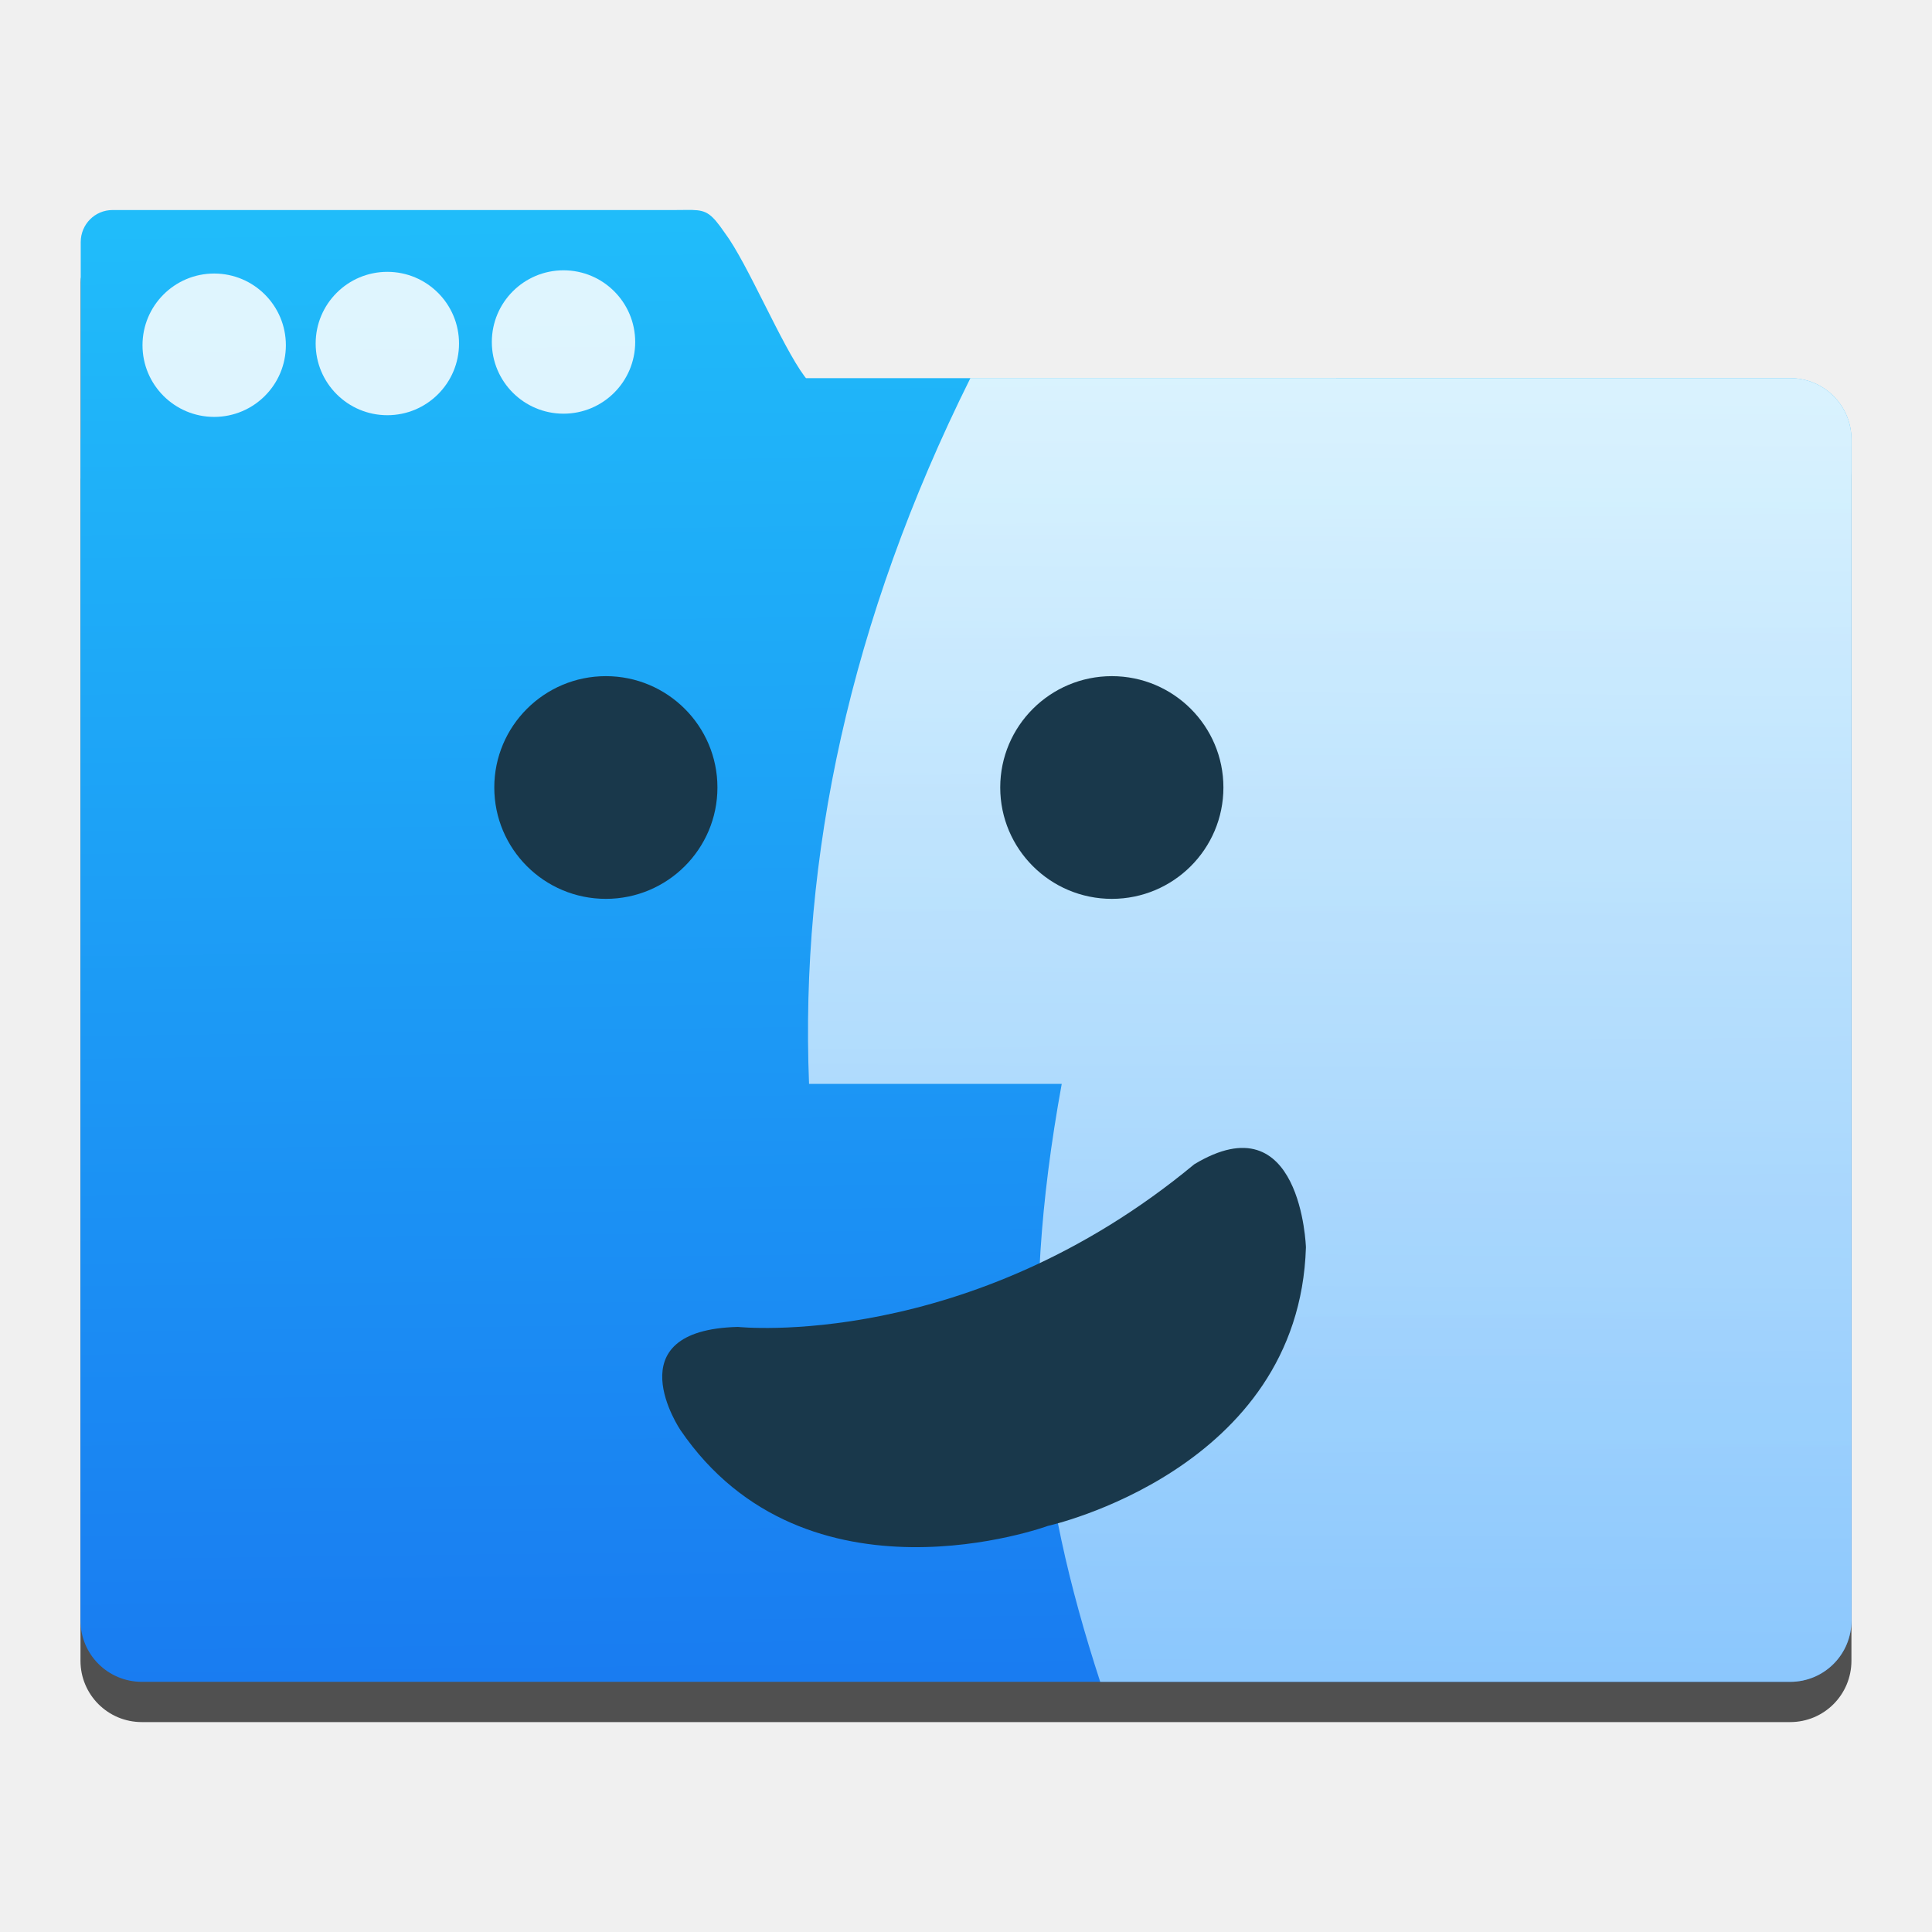
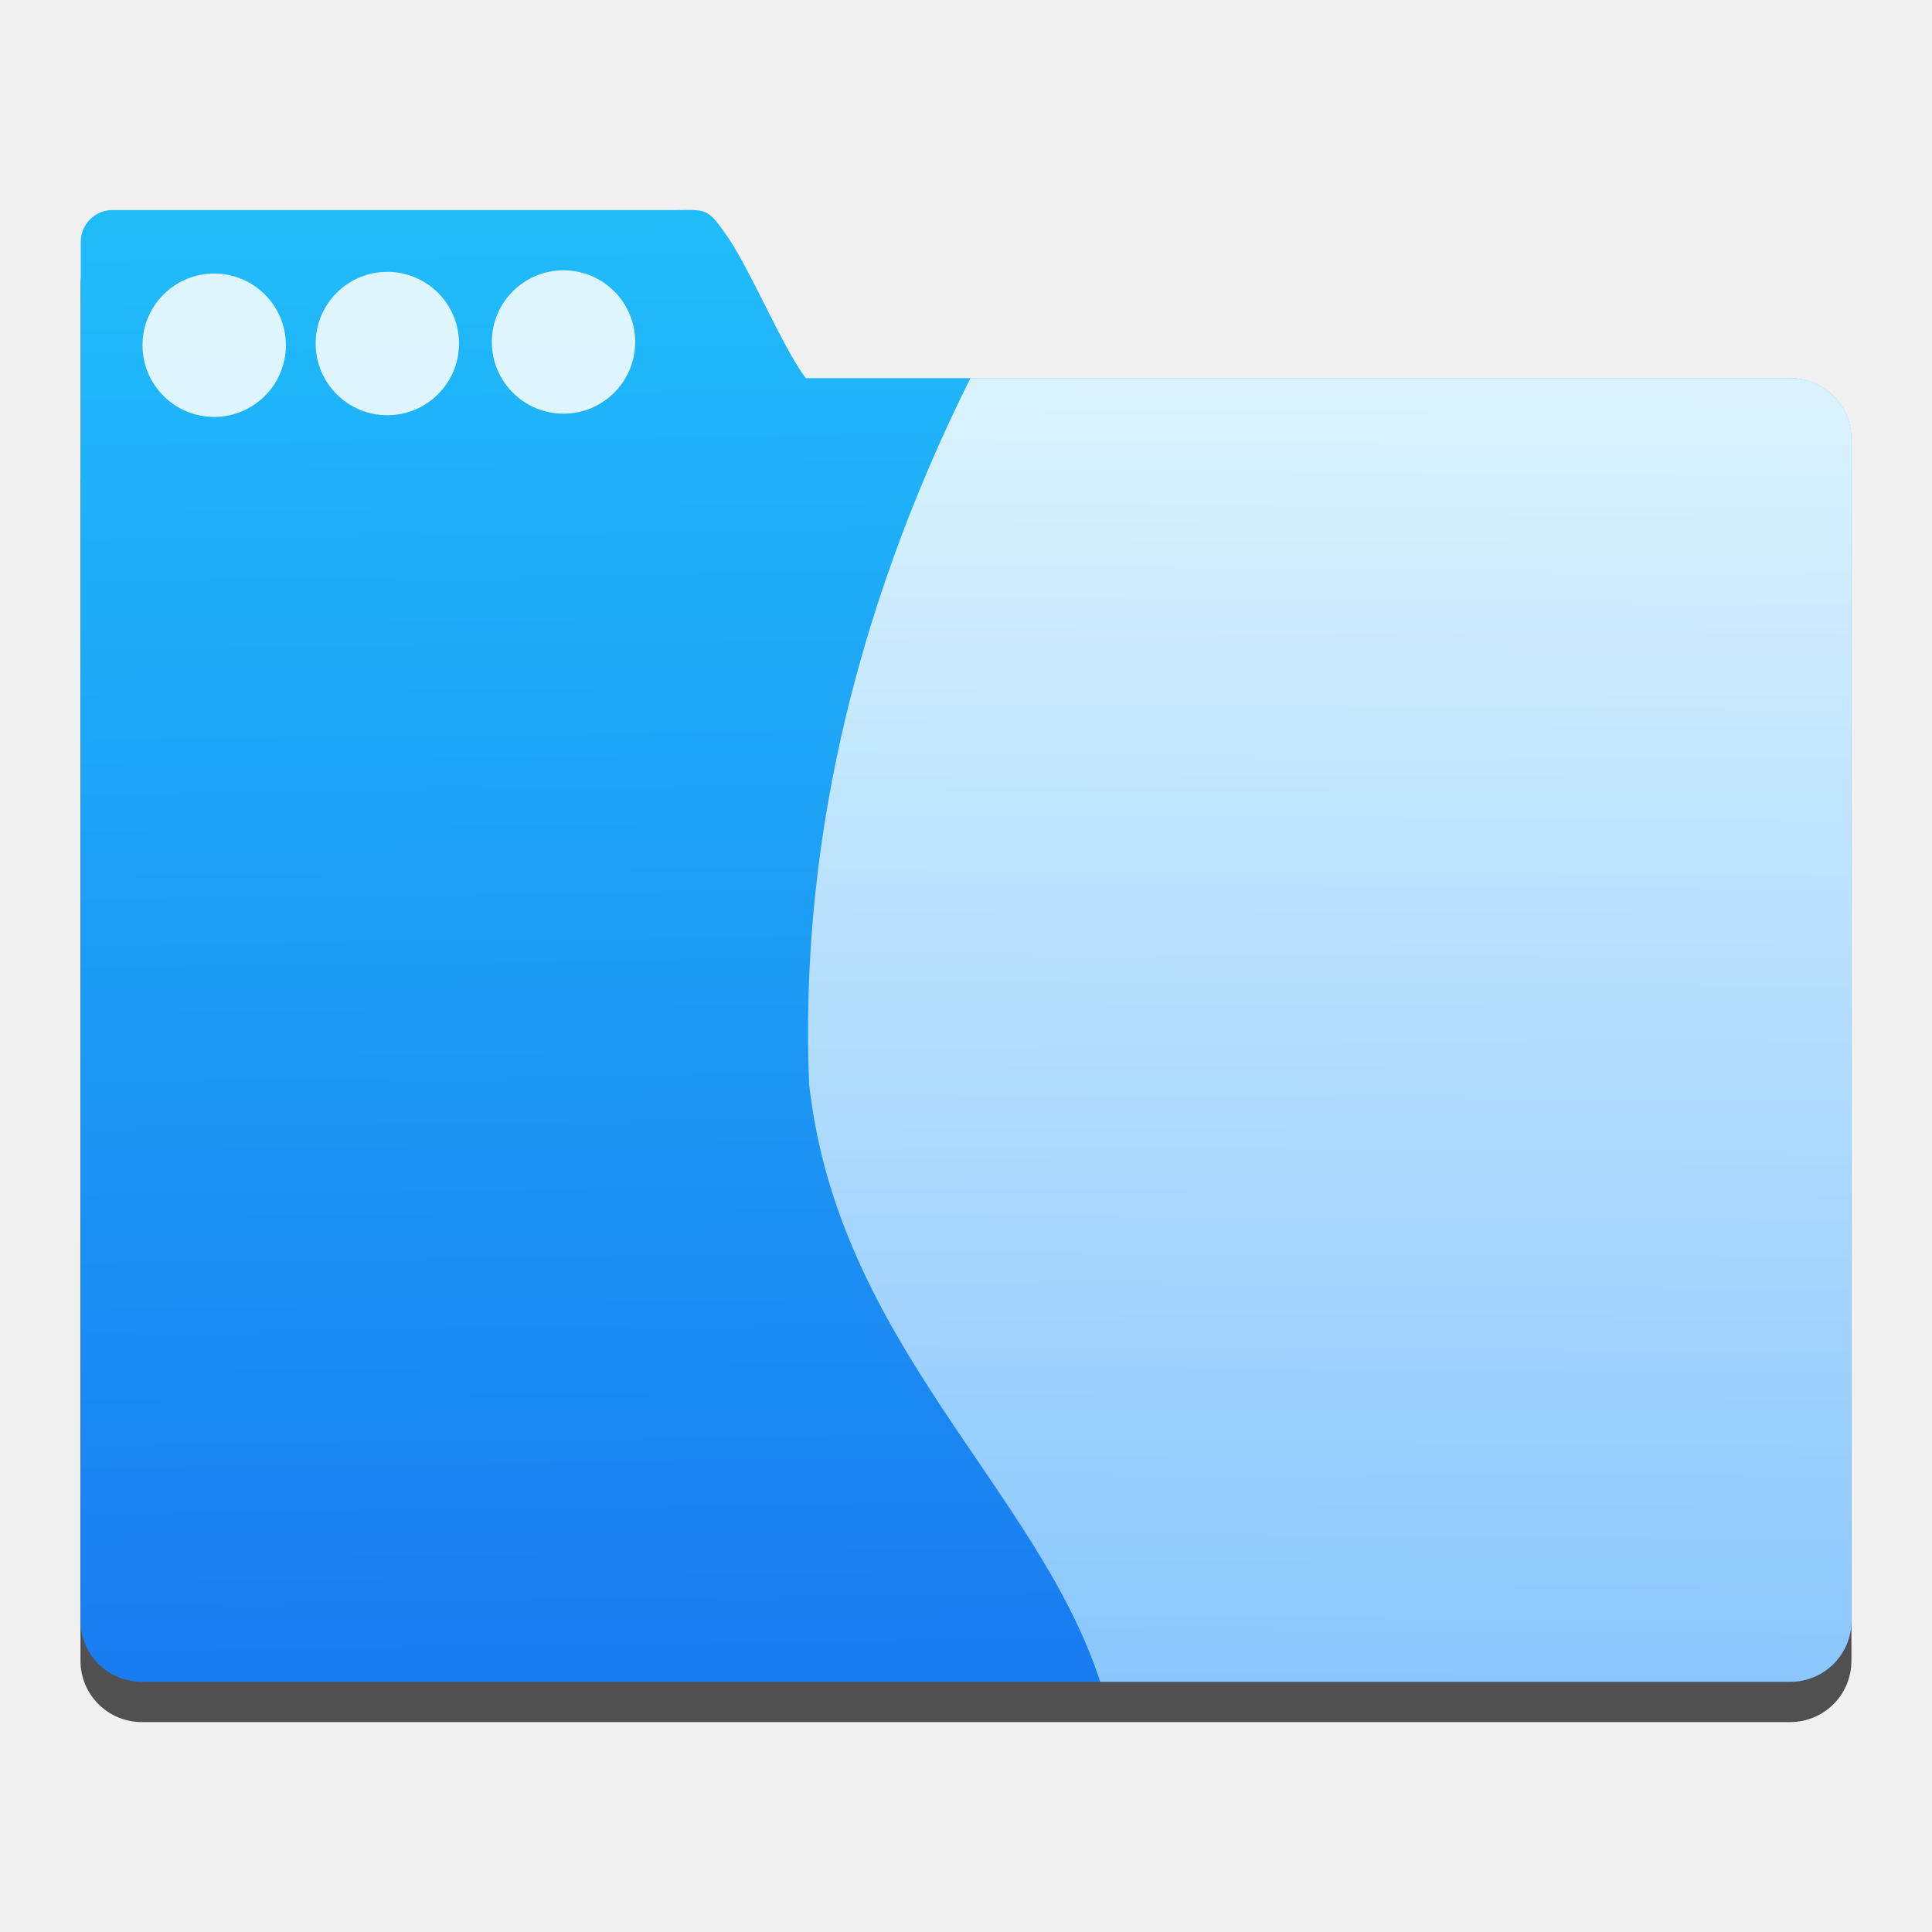
- <svg xmlns="http://www.w3.org/2000/svg" height="48" viewBox="0 0 48 48" width="48">
+ <svg xmlns="http://www.w3.org/2000/svg" height="48" viewBox="0 0 48 48" width="48" version="1.1" id="svg32">
+   <defs id="defs36" />
  <linearGradient id="a" gradientUnits="userSpaceOnUse" x1="10.79" x2="10.297" y1="43.787" y2="4.536">
-     <stop offset="0" stop-color="#197cf1" />
-     <stop offset="1" stop-color="#20bcfa" />
+     <stop offset="0" stop-color="#197cf1" id="stop2" />
+     <stop offset="1" stop-color="#20bcfa" id="stop4" />
  </linearGradient>
  <linearGradient id="b" gradientTransform="matrix(1.016099 0 0 1.035317 -391.0072 -518.0397)" gradientUnits="userSpaceOnUse" x1="421.132" x2="421.337" y1="543.394" y2="509.274">
-     <stop offset="0" stop-color="#a0d5ff" />
-     <stop offset="1" stop-color="#fff" />
+     <stop offset="0" stop-color="#a0d5ff" id="stop7" />
+     <stop offset="1" stop-color="#fff" id="stop9" />
  </linearGradient>
-   <g transform="translate(-384.5716 -500.2982)">
-     <path d="m401.772 506.515c-.118-.003-.26.002-.445.002h-13.96c-.438 0-.791.355-.791.796v4.851c-.001.018-.005.035-.005.054v29.34c0 .844.681 1.525 1.525 1.525h40.951c.844 0 1.523-.681 1.523-1.525v-29.34c0-.844-.679-1.525-1.523-1.525h-24.453c-.015-.019-.024-.03-.04-.05-.564-.76-1.416-2.81-1.972-3.551-.334-.487-.459-.567-.812-.576z" fill-opacity=".667" />
-     <path d="m16.455 4.182c-.128-.003-.282.002-.482.002h-15.141c-.475 0-.857.385-.857.863v5.262c-.001.02-.006.039-.006.059v31.822c0 .916.738 1.654 1.654 1.654h44.416c.916 0 1.652-.738 1.652-1.654v-31.822c0-.916-.736-1.654-1.652-1.654h-26.521c-.016-.021-.026-.032-.043-.055-.612-.824-1.536-3.047-2.139-3.852-.363-.528-.498-.615-.881-.625z" fill="url(#a)" transform="matrix(.9219939 0 0 .9219939 386.6002 501.659)" />
-     <path d="m23.949 8.713c-3.252 6.53-4.593 12.93-4.348 19.018h6.809c-1.176 6.447-.661 10.903 1.037 16.113h18.592c.916 0 1.652-.738 1.652-1.654v-31.822c0-.916-.736-1.654-1.652-1.654z" fill="url(#b)" fill-rule="evenodd" opacity=".83" transform="matrix(.9219939 0 0 .9219939 386.6002 501.659)" />
-     <path d="m401.477 535.828s-1.679-2.486 1.429-2.563c0 0 5.727.61 11.336-4.04 2.661-1.607 2.775 2.064 2.775 2.064-.17 5.544-6.412 6.92-6.412 6.92s-6.001 2.2-9.128-2.381z" fill="#19384b" opacity=".997" stroke-width=".382" />
-     <path d="m396.852 519.863c0-1.527 1.242-2.766 2.772-2.766 1.53 0 2.772 1.239 2.772 2.766 0 1.528-1.242 2.767-2.772 2.767-1.531-0-2.772-1.239-2.772-2.767zm12.57 0c0-1.527 1.243-2.766 2.773-2.766 1.53 0 2.772 1.239 2.772 2.766 0 1.528-1.242 2.767-2.772 2.767-1.53-0-2.773-1.239-2.773-2.767z" fill="#19384b" stroke-width=".796" />
-     <g fill="#fff" fill-opacity=".852">
-       <circle cx="398.572" cy="508.795" r="1.781" />
-       <circle cx="394.195" cy="508.833" r="1.781" />
-       <circle cx="389.893" cy="508.875" r="1.781" />
+   <g transform="translate(-384.5716 -500.2982)" id="g30">
+     <path d="m401.772 506.515c-.118-.003-.26.002-.445.002h-13.96c-.438 0-.791.355-.791.796v4.851c-.001.018-.005.035-.005.054v29.34c0 .844.681 1.525 1.525 1.525h40.951c.844 0 1.523-.681 1.523-1.525v-29.34c0-.844-.679-1.525-1.523-1.525h-24.453c-.015-.019-.024-.03-.04-.05-.564-.76-1.416-2.81-1.972-3.551-.334-.487-.459-.567-.812-.576z" fill-opacity=".667" id="path12" />
+     <path d="m16.455 4.182c-.128-.003-.282.002-.482.002h-15.141c-.475 0-.857.385-.857.863v5.262c-.001.02-.006.039-.006.059v31.822c0 .916.738 1.654 1.654 1.654h44.416c.916 0 1.652-.738 1.652-1.654v-31.822c0-.916-.736-1.654-1.652-1.654h-26.521c-.016-.021-.026-.032-.043-.055-.612-.824-1.536-3.047-2.139-3.852-.363-.528-.498-.615-.881-.625z" fill="url(#a)" transform="matrix(.9219939 0 0 .9219939 386.6002 501.659)" id="path14" />
+     <path d="M 23.949,8.713 C 20.698,15.243 19.356,21.643 19.602,27.73 v 0 c 0.774,6.993 6.148,10.903 7.846,16.113 h 18.592 c 0.916,0 1.652,-0.738 1.652,-1.654 V 10.367 c 0,-0.916 -0.736,-1.654 -1.652,-1.654 z" transform="matrix(0.9219939,0,0,0.9219939,386.6002,501.659)" id="path16" style="opacity:0.83;fill:url(#b);fill-rule:evenodd" />
+     <g fill="#fff" fill-opacity=".852" id="g28">
+       <circle cx="398.572" cy="508.795" r="1.781" id="circle22" />
+       <circle cx="394.195" cy="508.833" r="1.781" id="circle24" />
+       <circle cx="389.893" cy="508.875" r="1.781" id="circle26" />
    </g>
  </g>
</svg>
